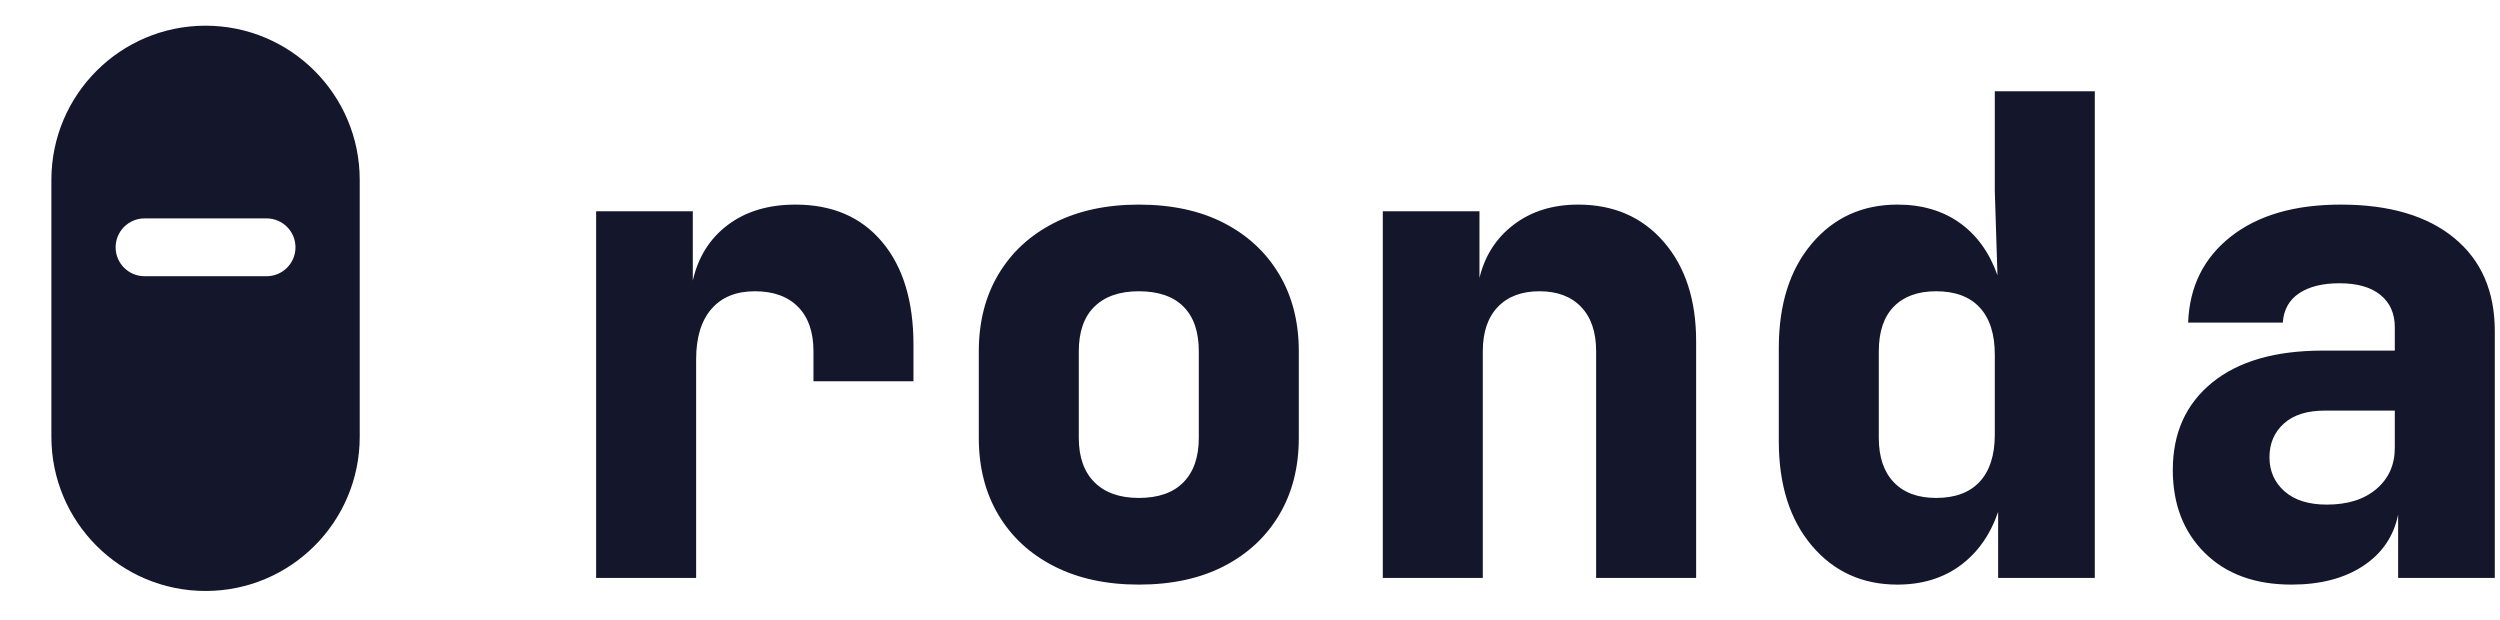
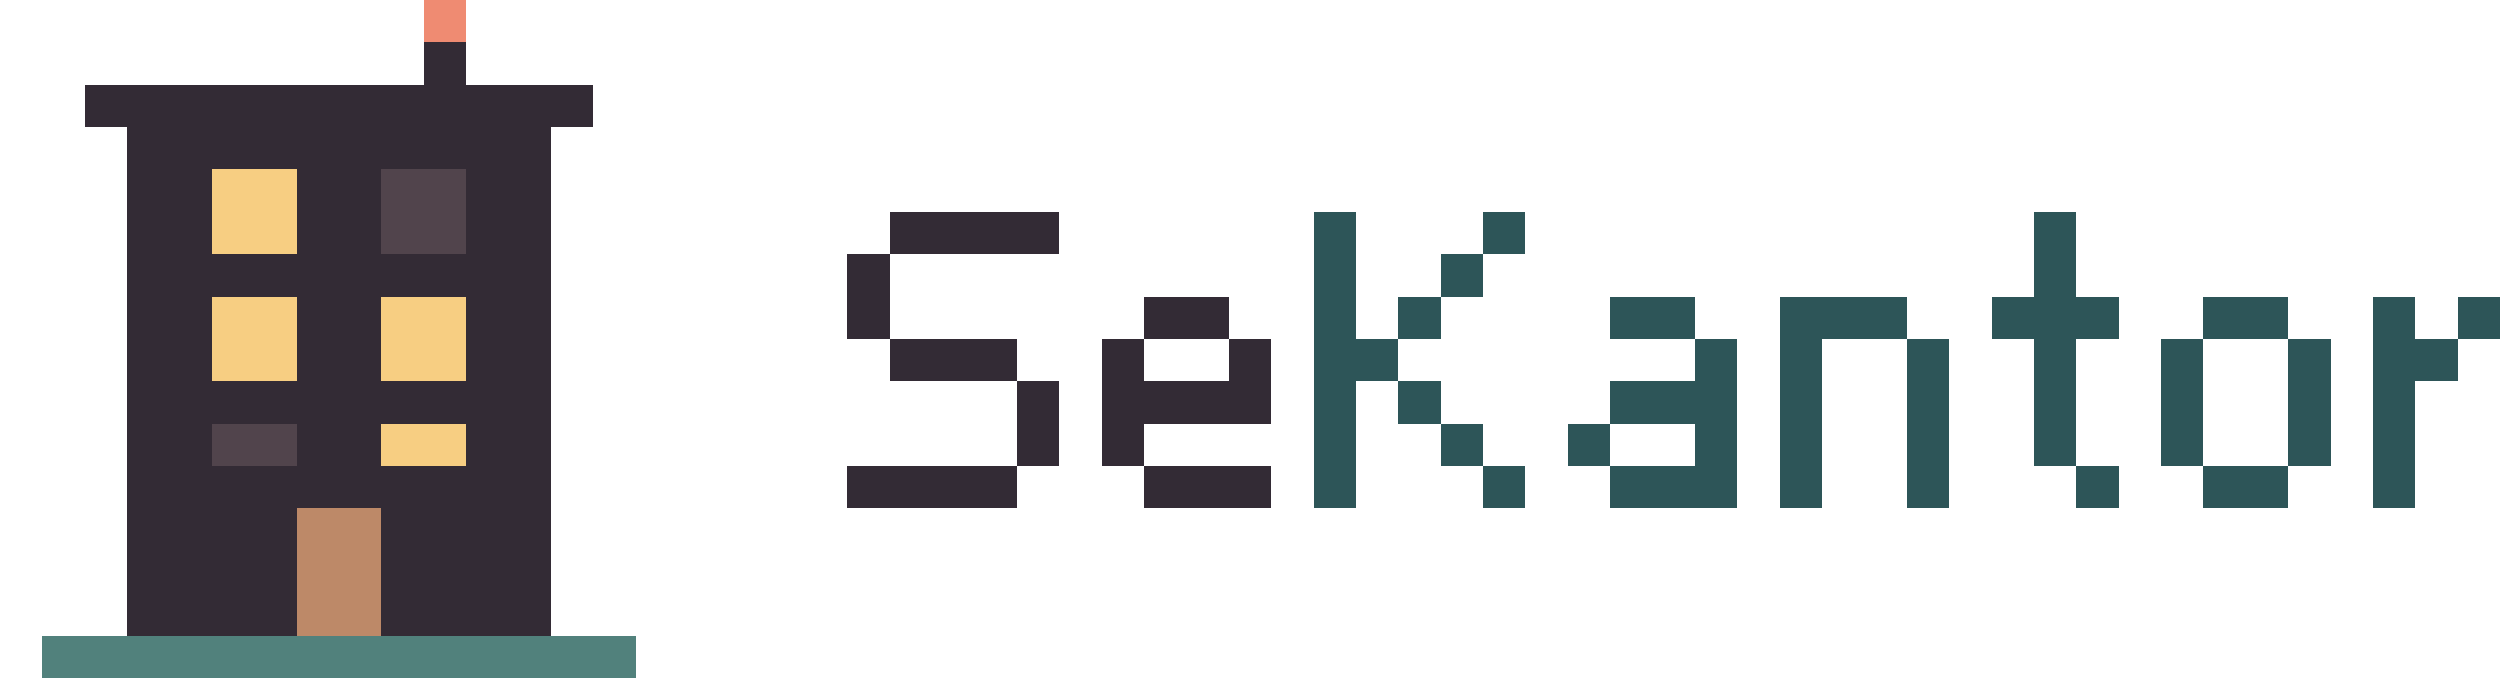
- <svg xmlns="http://www.w3.org/2000/svg" viewBox="0 0 375 93" width="375" height="93" role="img" aria-label="Ronda">
-   <path fill="#14162B" fill-rule="evenodd" d="M30.833 3.854H30.833A23.125 23.125 0 0 1 53.958 26.979V65.521A23.125 23.125 0 0 1 30.833 88.646H30.833A23.125 23.125 0 0 1 7.708 65.521V26.979A23.125 23.125 0 0 1 30.833 3.854ZM21.68 32.76H39.987A4.336 4.336 0 0 1 39.987 41.432H21.68A4.336 4.336 0 0 1 21.68 32.76Z" />
-   <g transform="translate(89.42 13.69)">
-     <path fill="#14162B" d="M15.00 73L0 73L0 18L14.50 18L14.50 28.40Q15.70 23.10 19.75 20.05Q23.80 17 29.90 17L29.90 17Q38.20 17 42.90 22.60Q47.60 28.20 47.60 38L47.60 38L47.60 43.50L32.60 43.50L32.60 39Q32.60 34.70 30.30 32.35Q28 30 23.80 30L23.80 30Q19.60 30 17.30 32.65Q15.00 35.30 15.00 40.20L15.00 40.20L15.00 73ZM81.40 74L81.40 74Q74.10 74 68.70 71.25Q63.30 68.50 60.35 63.55Q57.40 58.60 57.40 52L57.40 52L57.40 39Q57.40 32.40 60.35 27.45Q63.30 22.50 68.70 19.75Q74.10 17 81.40 17L81.40 17Q88.80 17 94.15 19.75Q99.50 22.50 102.45 27.45Q105.40 32.40 105.40 39L105.40 39L105.40 52Q105.40 58.60 102.45 63.55Q99.50 68.50 94.15 71.25Q88.80 74 81.40 74ZM81.40 61L81.40 61Q85.80 61 88.10 58.65Q90.40 56.30 90.40 52L90.40 52L90.40 39Q90.40 34.60 88.10 32.30Q85.80 30 81.40 30L81.40 30Q77.10 30 74.75 32.30Q72.40 34.60 72.40 39L72.40 39L72.40 52Q72.40 56.30 74.75 58.65Q77.10 61 81.40 61ZM133 73L118 73L118 18L132.50 18L132.50 28Q133.70 23 137.65 20Q141.60 17 147.30 17L147.30 17Q155.30 17 160.15 22.60Q165 28.20 165 37.50L165 37.50L165 73L150 73L150 39Q150 34.70 147.75 32.35Q145.50 30 141.50 30L141.50 30Q137.50 30 135.25 32.35Q133 34.70 133 39L133 39L133 73ZM195.20 74L195.20 74Q187.30 74 182.35 68.15Q177.40 62.30 177.40 52.50L177.40 52.50L177.40 38.50Q177.40 28.70 182.35 22.85Q187.30 17 195.20 17L195.20 17Q200.70 17 204.55 19.75Q208.40 22.50 210.20 27.60L210.20 27.60L209.80 15L209.80 0L224.80 0L224.80 73L210.30 73L210.30 63.10Q208.50 68.30 204.60 71.15Q200.70 74 195.20 74ZM201 61L201 61Q205.30 61 207.55 58.55Q209.80 56.10 209.80 51.50L209.80 51.50L209.80 39.50Q209.80 34.90 207.55 32.45Q205.30 30 201 30L201 30Q196.90 30 194.65 32.30Q192.40 34.60 192.40 39L192.40 39L192.40 52Q192.40 56.30 194.65 58.65Q196.90 61 201 61ZM254.30 74L254.30 74Q246.10 74 241.30 69.25Q236.50 64.50 236.50 56.80L236.50 56.80Q236.50 48.50 242.40 43.70Q248.30 38.90 259 38.90L259 38.90L269.80 38.90L269.80 35.40Q269.80 32.30 267.65 30.55Q265.50 28.80 261.50 28.80L261.50 28.80Q257.70 28.80 255.45 30.30Q253.20 31.80 253 34.70L253 34.70L238.80 34.70Q239.10 26.60 245.20 21.80Q251.30 17 261.70 17L261.70 17Q272.60 17 278.70 22Q284.80 27 284.80 36L284.80 36L284.80 73L270.30 73L270.30 63.50Q269.30 68.40 265.05 71.20Q260.80 74 254.30 74ZM259.60 62L259.60 62Q264.30 62 267.05 59.65Q269.80 57.30 269.80 53.50L269.80 53.50L269.80 47.90L259.30 47.90Q255.30 47.90 253.15 49.85Q251 51.80 251 54.90L251 54.90Q251 58 253.25 60Q255.50 62 259.60 62Z" />
-   </g>
+ <svg xmlns="http://www.w3.org/2000/svg" viewBox="0 0 59 16" width="59" height="16" shape-rendering="crispEdges" role="img" aria-labelledby="title">
+   <rect x="10" y="0" width="1" height="1" fill="#EF8B72" />
+   <rect x="10" y="1" width="1" height="1" fill="#332B35" />
+   <rect x="2" y="2" width="12" height="1" fill="#332B35" />
+   <rect x="3" y="3" width="10" height="1" fill="#332B35" />
+   <rect x="3" y="4" width="2" height="2" fill="#332B35" />
+   <rect x="5" y="4" width="2" height="2" fill="#F7CE82" />
+   <rect x="7" y="4" width="2" height="2" fill="#332B35" />
+   <rect x="9" y="4" width="2" height="2" fill="#51444C" />
+   <rect x="11" y="4" width="2" height="2" fill="#332B35" />
+   <rect x="21" y="5" width="4" height="1" fill="#332B35" />
+   <rect x="35" y="5" width="1" height="1" fill="#2D5558" />
+   <rect x="3" y="6" width="10" height="1" fill="#332B35" />
+   <rect x="34" y="6" width="1" height="1" fill="#2D5558" />
+   <rect x="48" y="5" width="1" height="2" fill="#2D5558" />
+   <rect x="20" y="6" width="1" height="2" fill="#332B35" />
+   <rect x="27" y="7" width="2" height="1" fill="#332B35" />
+   <rect x="31" y="5" width="1" height="3" fill="#2D5558" />
+   <rect x="33" y="7" width="1" height="1" fill="#2D5558" />
+   <rect x="38" y="7" width="2" height="1" fill="#2D5558" />
+   <rect x="42" y="7" width="3" height="1" fill="#2D5558" />
+   <rect x="47" y="7" width="3" height="1" fill="#2D5558" />
+   <rect x="52" y="7" width="2" height="1" fill="#2D5558" />
+   <rect x="56" y="7" width="1" height="1" fill="#2D5558" />
+   <rect x="58" y="7" width="1" height="1" fill="#2D5558" />
+   <rect x="3" y="7" width="2" height="2" fill="#332B35" />
+   <rect x="5" y="7" width="2" height="2" fill="#F7CE82" />
+   <rect x="7" y="7" width="2" height="2" fill="#332B35" />
+   <rect x="9" y="7" width="2" height="2" fill="#F7CE82" />
+   <rect x="11" y="7" width="2" height="2" fill="#332B35" />
+   <rect x="21" y="8" width="3" height="1" fill="#332B35" />
+   <rect x="26" y="8" width="1" height="1" fill="#332B35" />
+   <rect x="29" y="8" width="1" height="1" fill="#332B35" />
+   <rect x="31" y="8" width="2" height="1" fill="#2D5558" />
+   <rect x="40" y="8" width="1" height="1" fill="#2D5558" />
+   <rect x="56" y="8" width="2" height="1" fill="#2D5558" />
+   <rect x="3" y="9" width="10" height="1" fill="#332B35" />
+   <rect x="26" y="9" width="4" height="1" fill="#332B35" />
+   <rect x="33" y="9" width="1" height="1" fill="#2D5558" />
+   <rect x="38" y="9" width="3" height="1" fill="#2D5558" />
+   <rect x="3" y="10" width="2" height="1" fill="#332B35" />
+   <rect x="5" y="10" width="2" height="1" fill="#51444C" />
+   <rect x="7" y="10" width="2" height="1" fill="#332B35" />
+   <rect x="9" y="10" width="2" height="1" fill="#F7CE82" />
+   <rect x="11" y="10" width="2" height="1" fill="#332B35" />
+   <rect x="24" y="9" width="1" height="2" fill="#332B35" />
+   <rect x="26" y="10" width="1" height="1" fill="#332B35" />
+   <rect x="34" y="10" width="1" height="1" fill="#2D5558" />
+   <rect x="37" y="10" width="1" height="1" fill="#2D5558" />
+   <rect x="40" y="10" width="1" height="1" fill="#2D5558" />
+   <rect x="48" y="8" width="1" height="3" fill="#2D5558" />
+   <rect x="51" y="8" width="1" height="3" fill="#2D5558" />
+   <rect x="54" y="8" width="1" height="3" fill="#2D5558" />
+   <rect x="3" y="11" width="10" height="1" fill="#332B35" />
+   <rect x="20" y="11" width="4" height="1" fill="#332B35" />
+   <rect x="27" y="11" width="3" height="1" fill="#332B35" />
+   <rect x="31" y="9" width="1" height="3" fill="#2D5558" />
+   <rect x="35" y="11" width="1" height="1" fill="#2D5558" />
+   <rect x="38" y="11" width="3" height="1" fill="#2D5558" />
+   <rect x="42" y="8" width="1" height="4" fill="#2D5558" />
+   <rect x="45" y="8" width="1" height="4" fill="#2D5558" />
+   <rect x="49" y="11" width="1" height="1" fill="#2D5558" />
+   <rect x="52" y="11" width="2" height="1" fill="#2D5558" />
+   <rect x="56" y="9" width="1" height="3" fill="#2D5558" />
+   <rect x="3" y="12" width="4" height="3" fill="#332B35" />
+   <rect x="7" y="12" width="2" height="3" fill="#BD8968" />
+   <rect x="9" y="12" width="4" height="3" fill="#332B35" />
+   <rect x="1" y="15" width="14" height="1" fill="#51817C" />
</svg>
